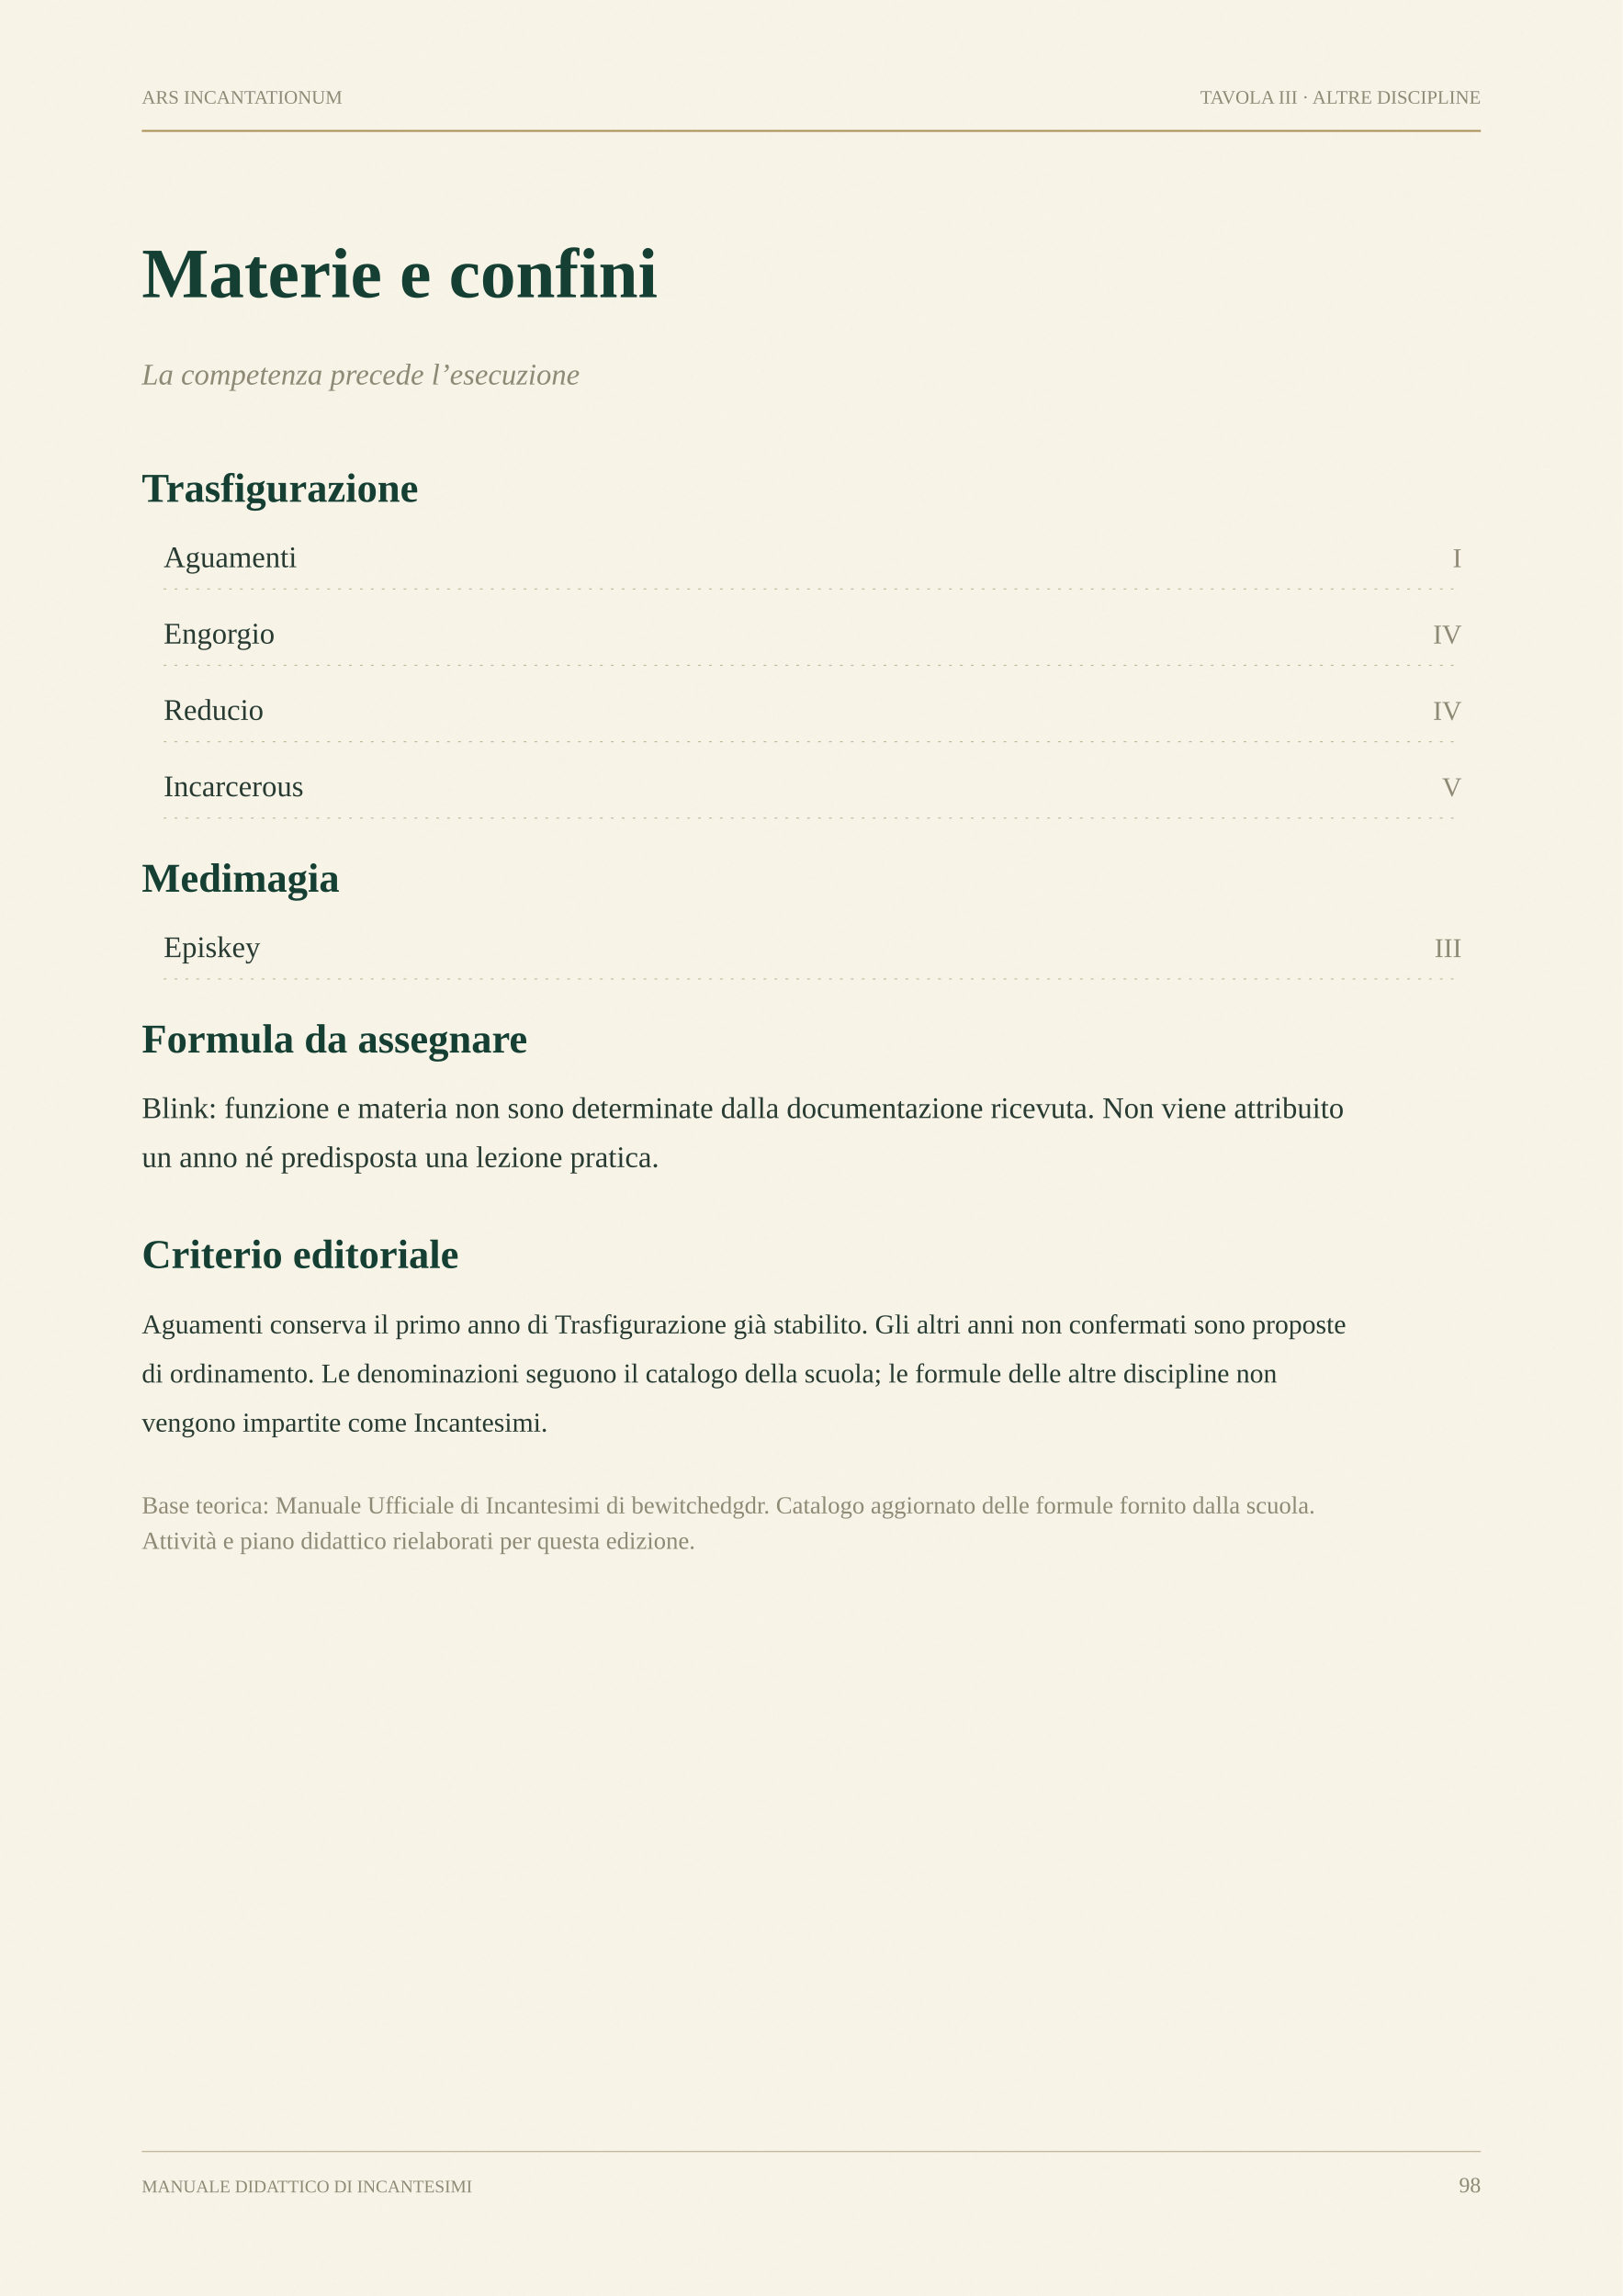
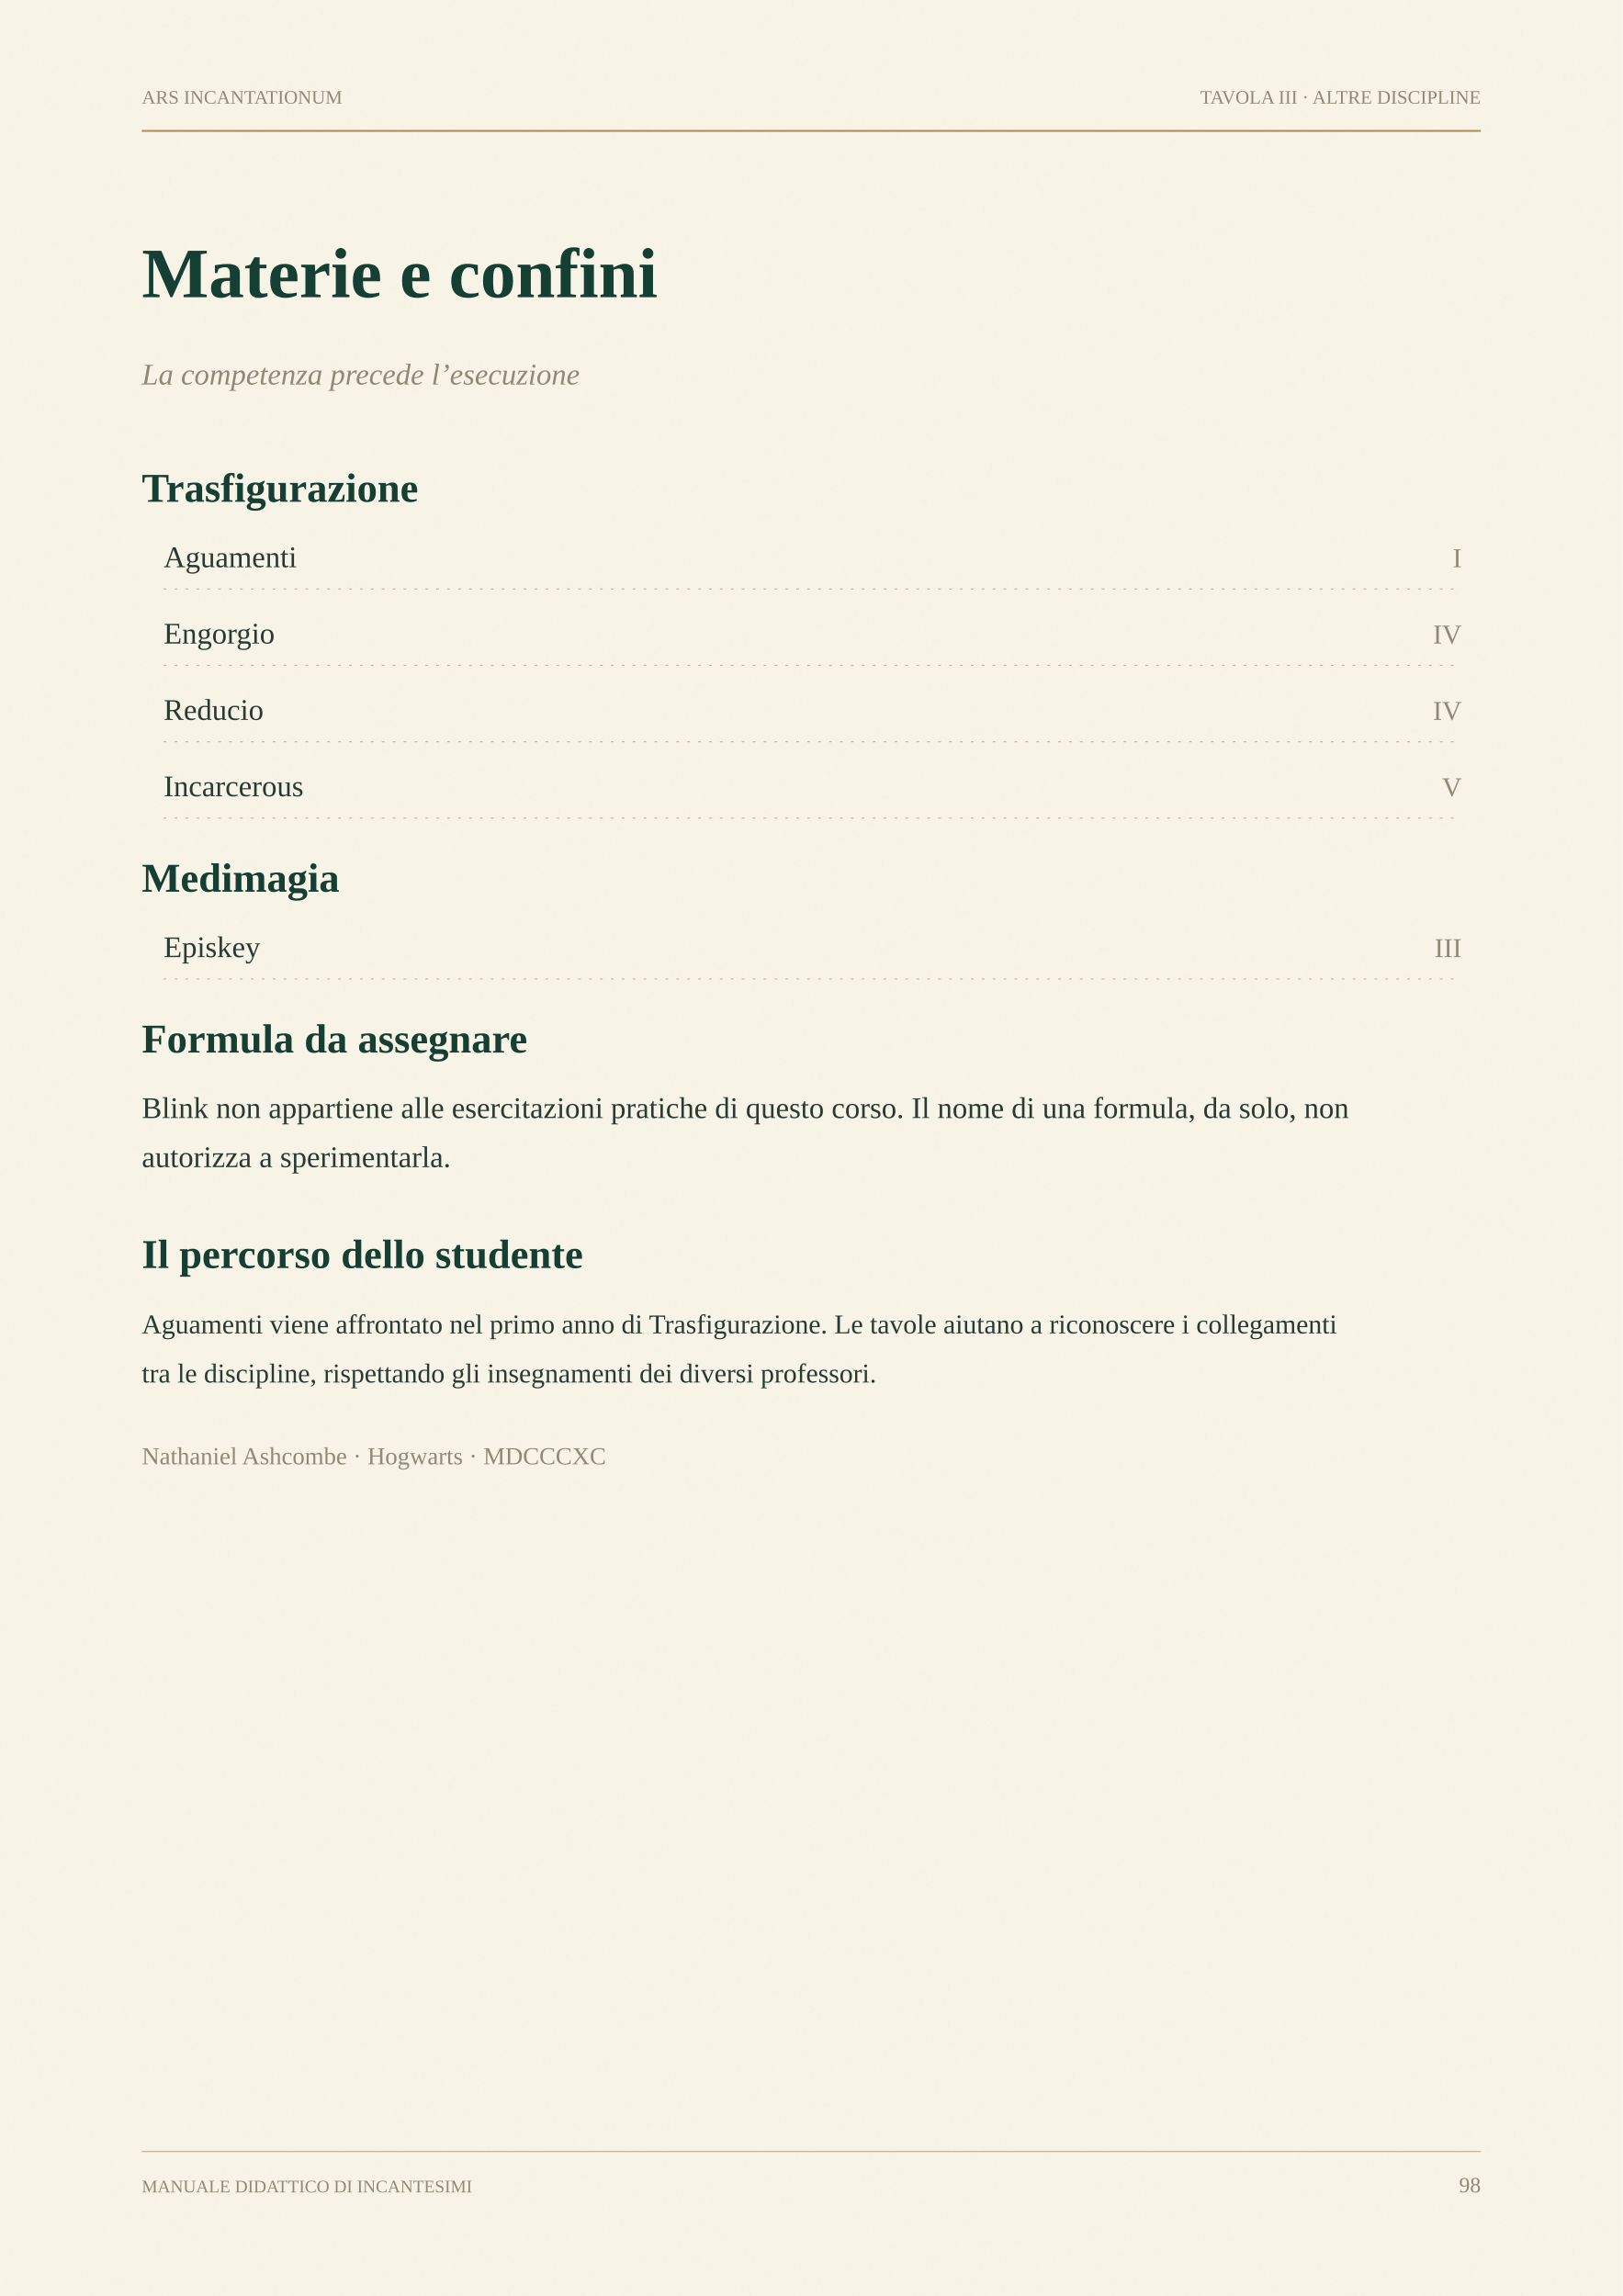
<svg xmlns="http://www.w3.org/2000/svg" width="595" height="842" viewBox="0 0 595 842">
  <defs>
    <filter id="grain">
      <feTurbulence type="fractalNoise" baseFrequency=".7" numOctaves="3" stitchTiles="stitch" />
      <feColorMatrix type="saturate" values="0" />
    </filter>
    <pattern id="paper" width="595" height="842" patternUnits="userSpaceOnUse">
      <rect width="595" height="842" filter="url(#grain)" opacity=".17" />
    </pattern>
    <linearGradient id="leather">
      <stop stop-color="#06271b" />
      <stop offset=".12" stop-color="#17583a" />
      <stop offset=".6" stop-color="#0c402a" />
      <stop offset="1" stop-color="#042015" />
    </linearGradient>
  </defs>
  <rect width="595" height="842" fill="#f8f4e8" />
  <rect width="595" height="842" fill="url(#paper)" opacity=".17" />
  <text x="52" y="38" font-family="Georgia, Times New Roman, serif" font-size="7" fill="#8e8a76">ARS INCANTATIONUM</text>
  <text x="543" y="38" font-family="Georgia, Times New Roman, serif" font-size="7" fill="#8e8a76" text-anchor="end">TAVOLA III · ALTRE DISCIPLINE</text>
  <path d="M52 48H543" stroke="#ac9258" stroke-width=".7" />
  <text x="52" y="109" font-family="Georgia, Times New Roman, serif" font-size="26" fill="#153f33" font-weight="bold">Materie e confini</text>
  <text x="52" y="141" font-family="Georgia, Times New Roman, serif" font-size="11" fill="#8e8a76" font-style="italic">La competenza precede l’esecuzione</text>
  <text x="52" y="184" font-family="Georgia, Times New Roman, serif" font-size="15" fill="#153f33" font-weight="bold">Trasfigurazione</text>
  <text x="60" y="208" font-family="Georgia, Times New Roman, serif" font-size="11" fill="#283b32">Aguamenti</text>
  <text x="536" y="208" font-family="Georgia, Times New Roman, serif" font-size="10" fill="#8e8a76" text-anchor="end">I</text>
  <path d="M60 216H536" stroke="#c3b89b" stroke-dasharray="1 3" stroke-width=".4" />
  <text x="60" y="236" font-family="Georgia, Times New Roman, serif" font-size="11" fill="#283b32">Engorgio</text>
  <text x="536" y="236" font-family="Georgia, Times New Roman, serif" font-size="10" fill="#8e8a76" text-anchor="end">IV</text>
  <path d="M60 244H536" stroke="#c3b89b" stroke-dasharray="1 3" stroke-width=".4" />
  <text x="60" y="264" font-family="Georgia, Times New Roman, serif" font-size="11" fill="#283b32">Reducio</text>
  <text x="536" y="264" font-family="Georgia, Times New Roman, serif" font-size="10" fill="#8e8a76" text-anchor="end">IV</text>
  <path d="M60 272H536" stroke="#c3b89b" stroke-dasharray="1 3" stroke-width=".4" />
  <text x="60" y="292" font-family="Georgia, Times New Roman, serif" font-size="11" fill="#283b32">Incarcerous</text>
  <text x="536" y="292" font-family="Georgia, Times New Roman, serif" font-size="10" fill="#8e8a76" text-anchor="end">V</text>
  <path d="M60 300H536" stroke="#c3b89b" stroke-dasharray="1 3" stroke-width=".4" />
  <text x="52" y="327" font-family="Georgia, Times New Roman, serif" font-size="15" fill="#153f33" font-weight="bold">Medimagia</text>
  <text x="60" y="351" font-family="Georgia, Times New Roman, serif" font-size="11" fill="#283b32">Episkey</text>
  <text x="536" y="351" font-family="Georgia, Times New Roman, serif" font-size="10" fill="#8e8a76" text-anchor="end">III</text>
  <path d="M60 359H536" stroke="#c3b89b" stroke-dasharray="1 3" stroke-width=".4" />
  <text x="52" y="386" font-family="Georgia, Times New Roman, serif" font-size="15" fill="#153f33" font-weight="bold">Formula da assegnare</text>
-   <text x="52" y="410" font-family="Georgia, Times New Roman, serif" font-size="11" fill="#283b32">Blink: funzione e materia non sono determinate dalla documentazione ricevuta. Non viene attribuito</text>
-   <text x="52" y="428" font-family="Georgia, Times New Roman, serif" font-size="11" fill="#283b32">un anno né predisposta una lezione pratica.</text>
-   <text x="52" y="465" font-family="Georgia, Times New Roman, serif" font-size="15" fill="#153f33" font-weight="bold">Criterio editoriale</text>
-   <text x="52" y="489" font-family="Georgia, Times New Roman, serif" font-size="10" fill="#283b32">Aguamenti conserva il primo anno di Trasfigurazione già stabilito. Gli altri anni non confermati sono proposte</text>
-   <text x="52" y="507" font-family="Georgia, Times New Roman, serif" font-size="10" fill="#283b32">di ordinamento. Le denominazioni seguono il catalogo della scuola; le formule delle altre discipline non</text>
-   <text x="52" y="525" font-family="Georgia, Times New Roman, serif" font-size="10" fill="#283b32">vengono impartite come Incantesimi.</text>
-   <text x="52" y="555" font-family="Georgia, Times New Roman, serif" font-size="9" fill="#8e8a76">Base teorica: Manuale Ufficiale di Incantesimi di bewitchedgdr. Catalogo aggiornato delle formule fornito dalla scuola.</text>
-   <text x="52" y="568" font-family="Georgia, Times New Roman, serif" font-size="9" fill="#8e8a76">Attività e piano didattico rielaborati per questa edizione.</text>
+   <text x="52" y="410" font-family="Georgia, Times New Roman, serif" font-size="11" fill="#283b32">Blink non appartiene alle esercitazioni pratiche di questo corso. Il nome di una formula, da solo, non</text>
+   <text x="52" y="428" font-family="Georgia, Times New Roman, serif" font-size="11" fill="#283b32">autorizza a sperimentarla.</text>
+   <text x="52" y="465" font-family="Georgia, Times New Roman, serif" font-size="15" fill="#153f33" font-weight="bold">Il percorso dello studente</text>
+   <text x="52" y="489" font-family="Georgia, Times New Roman, serif" font-size="10" fill="#283b32">Aguamenti viene affrontato nel primo anno di Trasfigurazione. Le tavole aiutano a riconoscere i collegamenti</text>
+   <text x="52" y="507" font-family="Georgia, Times New Roman, serif" font-size="10" fill="#283b32">tra le discipline, rispettando gli insegnamenti dei diversi professori.</text>
+   <text x="52" y="537" font-family="Georgia, Times New Roman, serif" font-size="9" fill="#8e8a76">Nathaniel Ashcombe · Hogwarts · MDCCCXC</text>
  <path d="M52 789H543" stroke="#c3b89b" stroke-width=".45" />
  <text x="52" y="804" font-family="Georgia, Times New Roman, serif" font-size="6.5" fill="#8e8a76">MANUALE DIDATTICO DI INCANTESIMI</text>
  <text x="543" y="804" font-family="Georgia, Times New Roman, serif" font-size="8" fill="#8e8a76" text-anchor="end">98</text>
</svg>
